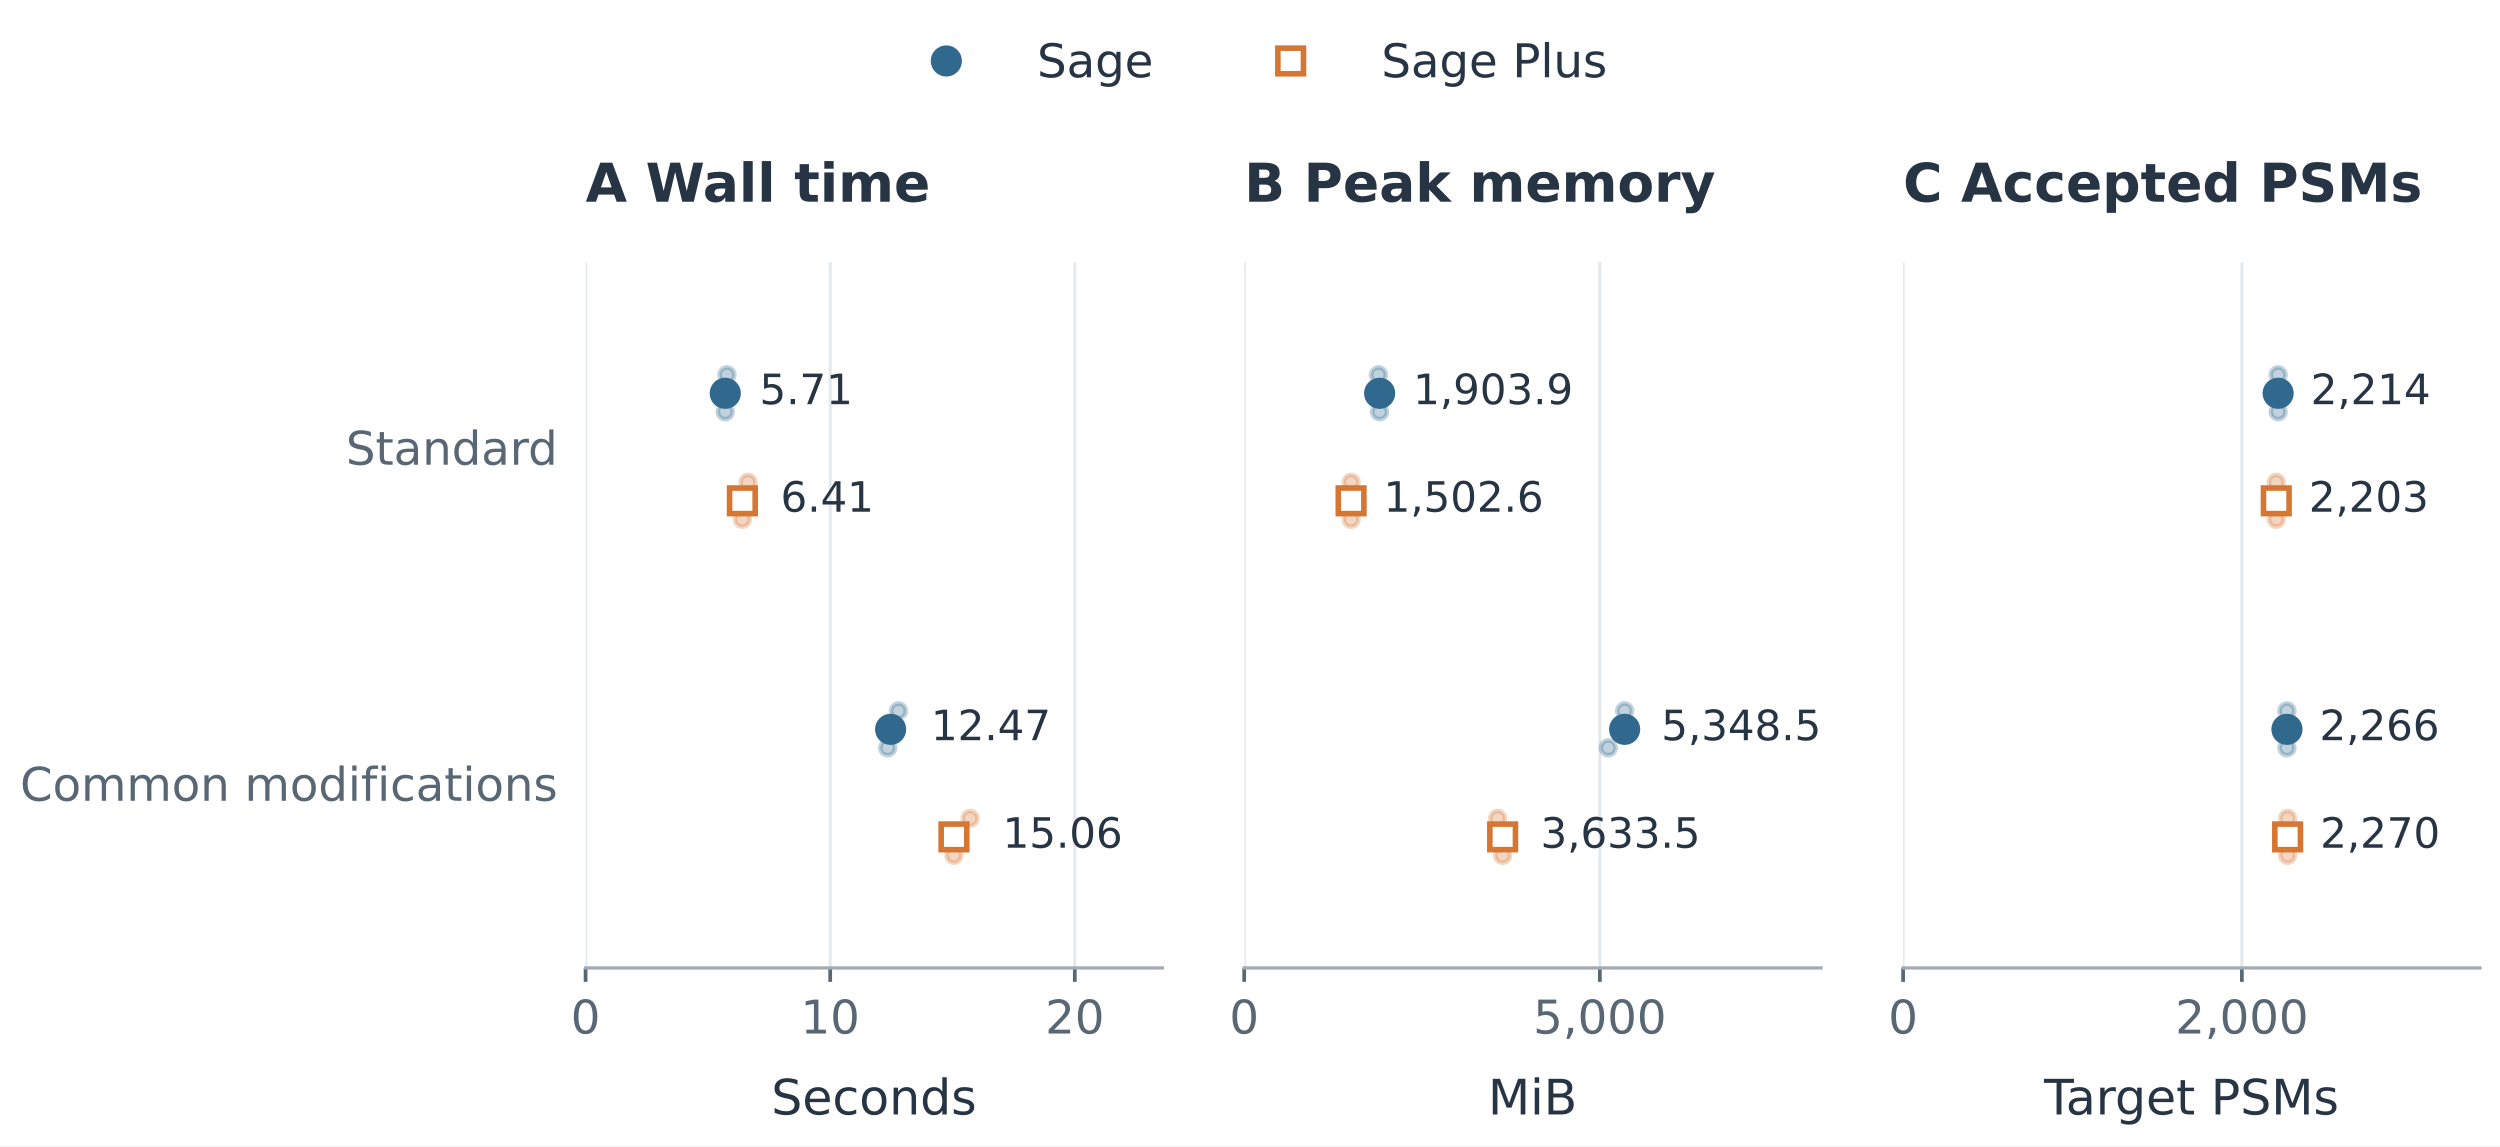
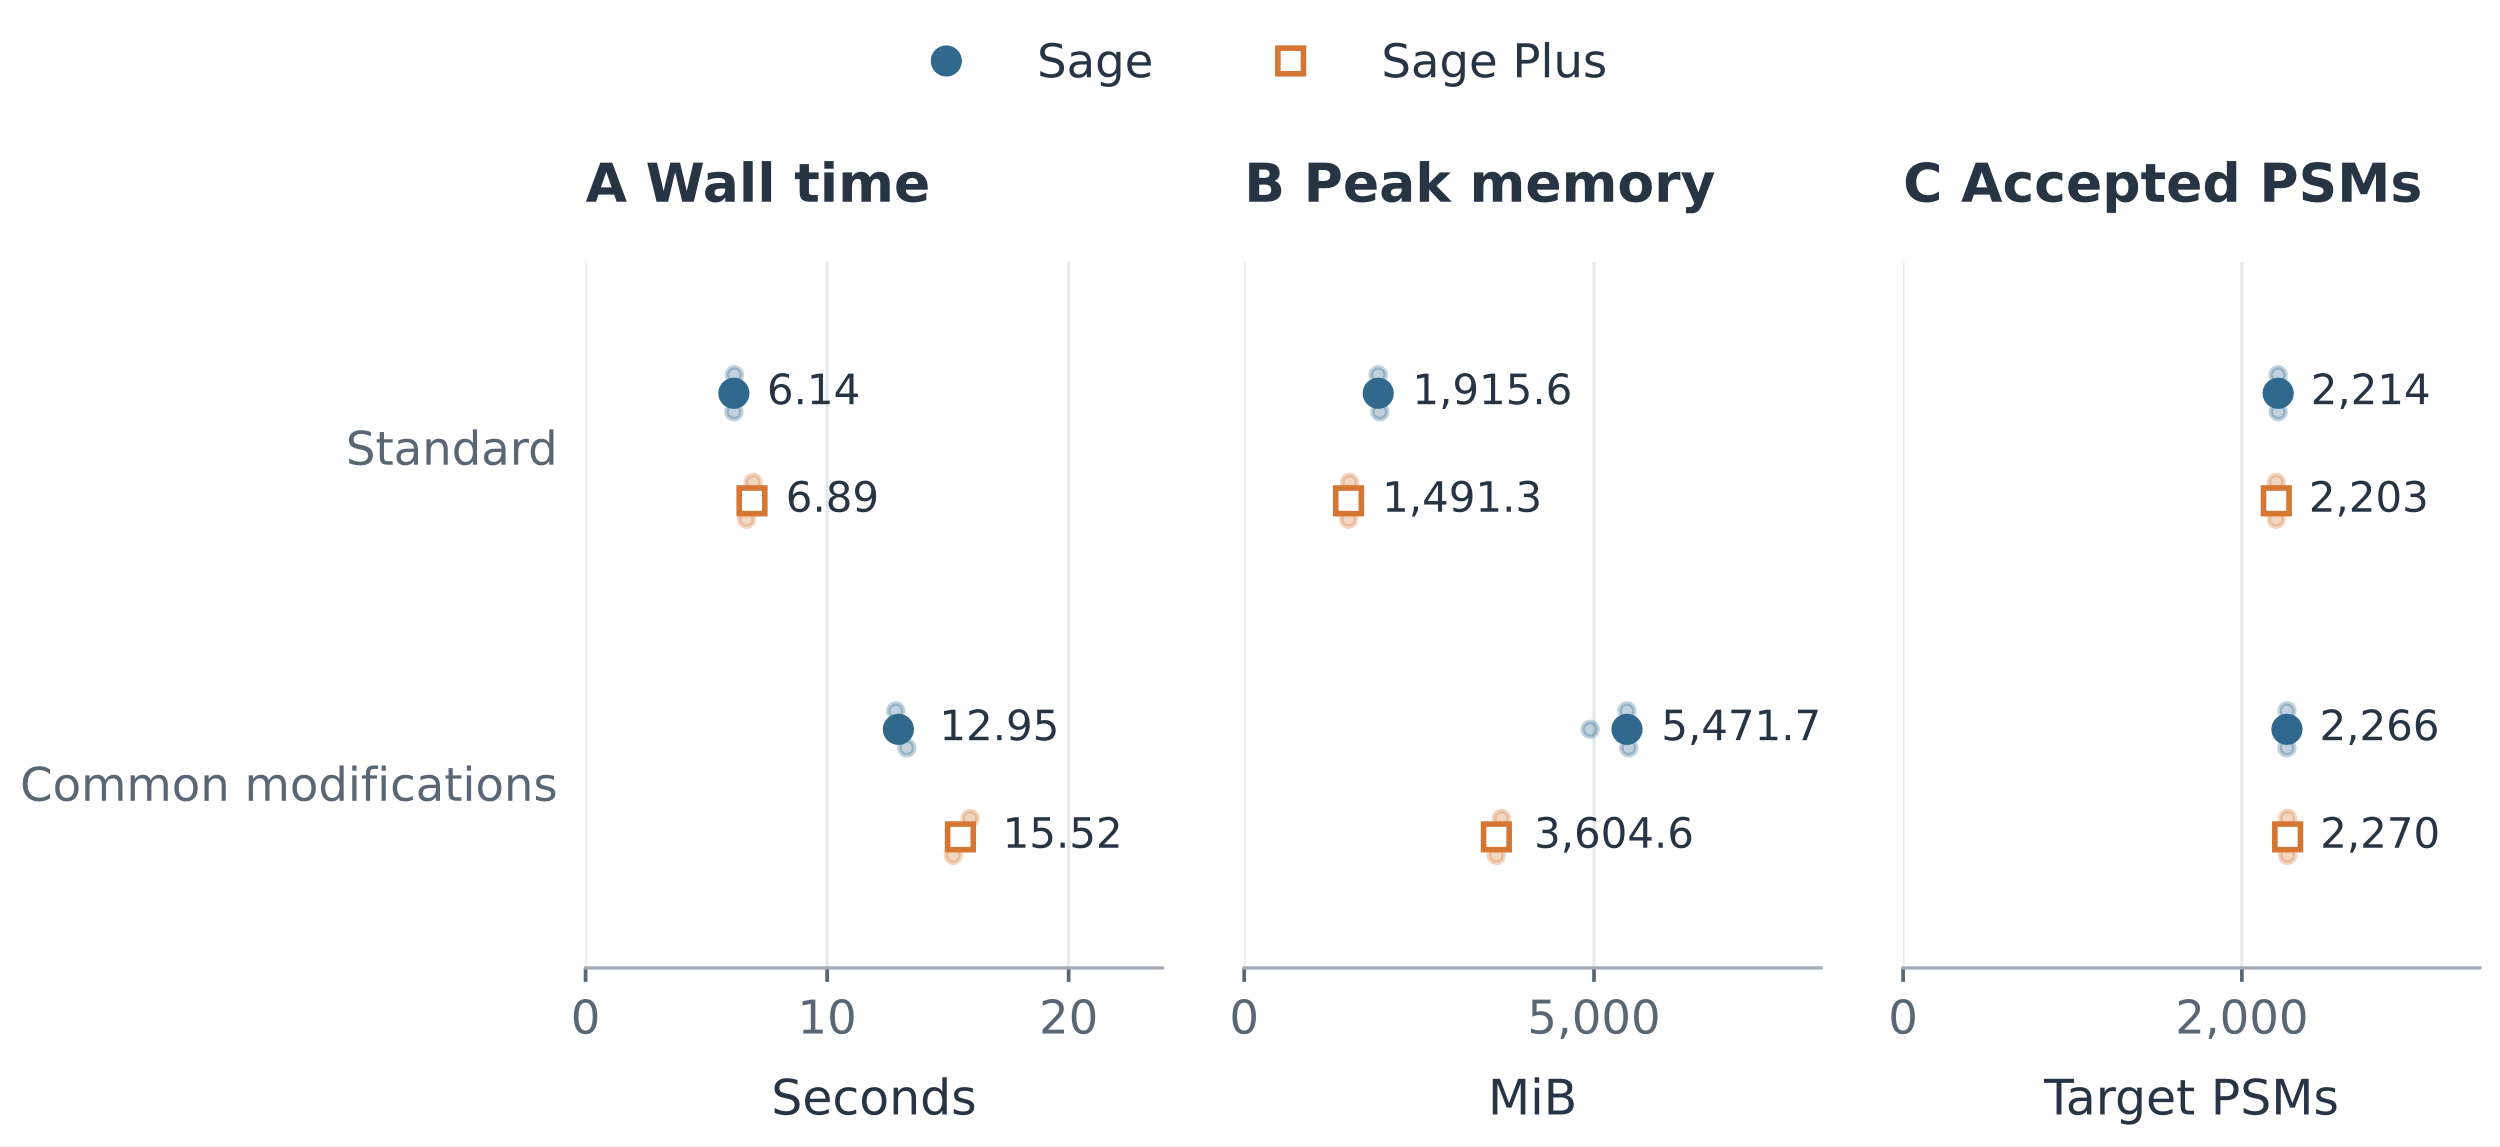
<svg xmlns="http://www.w3.org/2000/svg" xmlns:xlink="http://www.w3.org/1999/xlink" width="537.12pt" height="246.28pt" viewBox="0 0 537.12 246.28" version="1.1">
  <defs>
    <style type="text/css">*{stroke-linejoin: round; stroke-linecap: butt}</style>
  </defs>
  <g id="figure_1">
    <g id="patch_1">
      <path d="M 0 246.28  L 537.12 246.28  L 537.12 0  L 0 0  z " style="fill: #ffffff" />
    </g>
    <g id="axes_1">
      <g id="patch_2">
        <path d="M 125.812 207.959  L 249.734 207.959  L 249.734 56.339  L 125.812 56.339  z " style="fill: #ffffff" />
      </g>
      <g id="matplotlib.axis_1">
        <g id="xtick_1">
          <g id="line2d_1">
            <path d="M 125.812 207.959  L 125.812 56.339  " clip-path="url(#p135f055e14)" style="fill: none; stroke: #e3e8ed; stroke-width: 0.65; stroke-linecap: square" />
          </g>
          <g id="line2d_2">
            <defs>
              <path id="ma67647b1fe" d="M 0 0  L 0 3  " style="stroke: #596775; stroke-width: 0.8" />
            </defs>
            <g>
              <use xlink:href="#ma67647b1fe" x="125.812" y="207.959" style="fill: #596775; stroke: #596775; stroke-width: 0.8" />
            </g>
          </g>
          <g id="text_1">
            <text style="font-size: 10px; font-family: 'DejaVu Sans'; text-anchor: middle; fill: #596775" x="125.812" y="222.057" transform="rotate(-0 125.8122 222.0568)">0</text>
          </g>
        </g>
        <g id="xtick_2">
          <g id="line2d_3">
-             <path d="M 178.366 207.959  L 178.366 56.339  " clip-path="url(#p135f055e14)" style="fill: none; stroke: #e3e8ed; stroke-width: 0.65; stroke-linecap: square" />
+             <path d="M 177.706 207.959  L 177.706 56.339  " clip-path="url(#p135f055e14)" style="fill: none; stroke: #e3e8ed; stroke-width: 0.65; stroke-linecap: square" />
          </g>
          <g id="line2d_4">
            <g>
-               <use xlink:href="#ma67647b1fe" x="178.366" y="207.959" style="fill: #596775; stroke: #596775; stroke-width: 0.8" />
+               <use xlink:href="#ma67647b1fe" x="177.706" y="207.959" style="fill: #596775; stroke: #596775; stroke-width: 0.8" />
            </g>
          </g>
          <g id="text_2">
-             <text style="font-size: 10px; font-family: 'DejaVu Sans'; text-anchor: middle; fill: #596775" x="178.366" y="222.057" transform="rotate(-0 178.366 222.0568)">10</text>
+             <text style="font-size: 10px; font-family: 'DejaVu Sans'; text-anchor: middle; fill: #596775" x="177.706" y="222.057" transform="rotate(-0 177.7058 222.0568)">10</text>
          </g>
        </g>
        <g id="xtick_3">
          <g id="line2d_5">
-             <path d="M 230.92 207.959  L 230.92 56.339  " clip-path="url(#p135f055e14)" style="fill: none; stroke: #e3e8ed; stroke-width: 0.65; stroke-linecap: square" />
+             <path d="M 229.599 207.959  L 229.599 56.339  " clip-path="url(#p135f055e14)" style="fill: none; stroke: #e3e8ed; stroke-width: 0.65; stroke-linecap: square" />
          </g>
          <g id="line2d_6">
            <g>
-               <use xlink:href="#ma67647b1fe" x="230.92" y="207.959" style="fill: #596775; stroke: #596775; stroke-width: 0.8" />
+               <use xlink:href="#ma67647b1fe" x="229.599" y="207.959" style="fill: #596775; stroke: #596775; stroke-width: 0.8" />
            </g>
          </g>
          <g id="text_3">
-             <text style="font-size: 10px; font-family: 'DejaVu Sans'; text-anchor: middle; fill: #596775" x="230.92" y="222.057" transform="rotate(-0 230.9199 222.0568)">20</text>
+             <text style="font-size: 10px; font-family: 'DejaVu Sans'; text-anchor: middle; fill: #596775" x="229.599" y="222.057" transform="rotate(-0 229.5994 222.0568)">20</text>
          </g>
        </g>
        <g id="text_4">
          <text style="font-size: 10.5px; font-family: 'DejaVu Sans'; text-anchor: middle; fill: #273444" x="187.773" y="239.438" transform="rotate(-0 187.7732 239.4375)">Seconds</text>
        </g>
      </g>
      <g id="matplotlib.axis_2">
        <g id="ytick_1">
          <g id="line2d_7" />
          <g id="text_5">
            <text style="font-size: 10px; font-family: 'DejaVu Sans'; text-anchor: end; fill: #596775" x="119.812" y="99.848" transform="rotate(-0 119.8122 99.84825)">Standard</text>
          </g>
        </g>
        <g id="ytick_2">
          <g id="line2d_8" />
          <g id="text_6">
            <text style="font-size: 10px; font-family: 'DejaVu Sans'; text-anchor: end; fill: #596775" x="119.812" y="172.048" transform="rotate(-0 119.8122 172.0483)">Common modifications</text>
          </g>
        </g>
      </g>
      <g id="PathCollection_1">
        <defs>
          <path id="m2db7244352" d="M 0 1.581  C 0.419 1.581 0.822 1.415 1.118 1.118  C 1.415 0.822 1.581 0.419 1.581 0  C 1.581 -0.419 1.415 -0.822 1.118 -1.118  C 0.822 -1.415 0.419 -1.581 0 -1.581  C -0.419 -1.581 -0.822 -1.415 -1.118 -1.118  C -1.415 -0.822 -1.581 -0.419 -1.581 0  C -1.581 0.419 -1.415 0.822 -1.118 1.118  C -0.822 1.415 -0.419 1.581 0 1.581  z " style="stroke: #30688e; stroke-opacity: 0.3" />
        </defs>
        <g clip-path="url(#p135f055e14)">
-           <use xlink:href="#m2db7244352" x="156.188" y="80.526" style="fill: #30688e; fill-opacity: 0.3; stroke: #30688e; stroke-opacity: 0.3" />
-           <use xlink:href="#m2db7244352" x="155.295" y="84.497" style="fill: #30688e; fill-opacity: 0.3; stroke: #30688e; stroke-opacity: 0.3" />
-           <use xlink:href="#m2db7244352" x="155.82" y="88.468" style="fill: #30688e; fill-opacity: 0.3; stroke: #30688e; stroke-opacity: 0.3" />
+           <use xlink:href="#m2db7244352" x="157.779" y="80.526" style="fill: #30688e; fill-opacity: 0.3; stroke: #30688e; stroke-opacity: 0.3" />
+           <use xlink:href="#m2db7244352" x="157.519" y="84.497" style="fill: #30688e; fill-opacity: 0.3; stroke: #30688e; stroke-opacity: 0.3" />
+           <use xlink:href="#m2db7244352" x="157.675" y="88.468" style="fill: #30688e; fill-opacity: 0.3; stroke: #30688e; stroke-opacity: 0.3" />
        </g>
      </g>
      <g id="PathCollection_2">
        <defs>
          <path id="md74997c967" d="M 0 1.581  C 0.419 1.581 0.822 1.415 1.118 1.118  C 1.415 0.822 1.581 0.419 1.581 0  C 1.581 -0.419 1.415 -0.822 1.118 -1.118  C 0.822 -1.415 0.419 -1.581 0 -1.581  C -0.419 -1.581 -0.822 -1.415 -1.118 -1.118  C -1.415 -0.822 -1.581 -0.419 -1.581 0  C -1.581 0.419 -1.415 0.822 -1.118 1.118  C -0.822 1.415 -0.419 1.581 0 1.581  z " style="stroke: #d57632; stroke-opacity: 0.3" />
        </defs>
        <g clip-path="url(#p135f055e14)">
-           <use xlink:href="#md74997c967" x="160.708" y="103.63" style="fill: #d57632; fill-opacity: 0.3; stroke: #d57632; stroke-opacity: 0.3" />
-           <use xlink:href="#md74997c967" x="158.816" y="107.601" style="fill: #d57632; fill-opacity: 0.3; stroke: #d57632; stroke-opacity: 0.3" />
-           <use xlink:href="#md74997c967" x="159.499" y="111.572" style="fill: #d57632; fill-opacity: 0.3; stroke: #d57632; stroke-opacity: 0.3" />
+           <use xlink:href="#md74997c967" x="161.826" y="103.63" style="fill: #d57632; fill-opacity: 0.3; stroke: #d57632; stroke-opacity: 0.3" />
+           <use xlink:href="#md74997c967" x="161.567" y="107.601" style="fill: #d57632; fill-opacity: 0.3; stroke: #d57632; stroke-opacity: 0.3" />
+           <use xlink:href="#md74997c967" x="160.373" y="111.572" style="fill: #d57632; fill-opacity: 0.3; stroke: #d57632; stroke-opacity: 0.3" />
        </g>
      </g>
      <g id="PathCollection_3">
        <g clip-path="url(#p135f055e14)">
-           <use xlink:href="#m2db7244352" x="193.029" y="152.726" style="fill: #30688e; fill-opacity: 0.3; stroke: #30688e; stroke-opacity: 0.3" />
-           <use xlink:href="#m2db7244352" x="191.347" y="156.697" style="fill: #30688e; fill-opacity: 0.3; stroke: #30688e; stroke-opacity: 0.3" />
-           <use xlink:href="#m2db7244352" x="190.716" y="160.668" style="fill: #30688e; fill-opacity: 0.3; stroke: #30688e; stroke-opacity: 0.3" />
+           <use xlink:href="#m2db7244352" x="192.444" y="152.726" style="fill: #30688e; fill-opacity: 0.3; stroke: #30688e; stroke-opacity: 0.3" />
+           <use xlink:href="#m2db7244352" x="193.014" y="156.697" style="fill: #30688e; fill-opacity: 0.3; stroke: #30688e; stroke-opacity: 0.3" />
+           <use xlink:href="#m2db7244352" x="194.831" y="160.668" style="fill: #30688e; fill-opacity: 0.3; stroke: #30688e; stroke-opacity: 0.3" />
        </g>
      </g>
      <g id="PathCollection_4">
        <g clip-path="url(#p135f055e14)">
          <use xlink:href="#md74997c967" x="208.427" y="175.83" style="fill: #d57632; fill-opacity: 0.3; stroke: #d57632; stroke-opacity: 0.3" />
-           <use xlink:href="#md74997c967" x="204.328" y="179.801" style="fill: #d57632; fill-opacity: 0.3; stroke: #d57632; stroke-opacity: 0.3" />
-           <use xlink:href="#md74997c967" x="204.958" y="183.772" style="fill: #d57632; fill-opacity: 0.3; stroke: #d57632; stroke-opacity: 0.3" />
+           <use xlink:href="#md74997c967" x="206.351" y="179.801" style="fill: #d57632; fill-opacity: 0.3; stroke: #d57632; stroke-opacity: 0.3" />
+           <use xlink:href="#md74997c967" x="204.794" y="183.772" style="fill: #d57632; fill-opacity: 0.3; stroke: #d57632; stroke-opacity: 0.3" />
        </g>
      </g>
      <g id="patch_3">
        <path d="M 125.812 207.959  L 249.734 207.959  " style="fill: none; stroke: #a2abb3; stroke-width: 0.7; stroke-linejoin: miter; stroke-linecap: square" />
      </g>
      <g id="line2d_9">
        <defs>
          <path id="m2ec25e5ec6" d="M 0 2.75  C 0.729 2.75 1.429 2.46 1.945 1.945  C 2.46 1.429 2.75 0.729 2.75 0  C 2.75 -0.729 2.46 -1.429 1.945 -1.945  C 1.429 -2.46 0.729 -2.75 0 -2.75  C -0.729 -2.75 -1.429 -2.46 -1.945 -1.945  C -2.46 -1.429 -2.75 -0.729 -2.75 0  C -2.75 0.729 -2.46 1.429 -1.945 1.945  C -1.429 2.46 -0.729 2.75 0 2.75  z " style="stroke: #30688e; stroke-width: 1.2" />
        </defs>
        <g>
-           <use xlink:href="#m2ec25e5ec6" x="155.82" y="84.497" style="fill: #30688e; stroke: #30688e; stroke-width: 1.2" />
+           <use xlink:href="#m2ec25e5ec6" x="157.675" y="84.497" style="fill: #30688e; stroke: #30688e; stroke-width: 1.2" />
        </g>
      </g>
      <g id="text_7">
-         <text style="font-size: 9px; font-family: 'DejaVu Sans'; text-anchor: start; fill: #273444" x="163.188" y="86.835" transform="rotate(-0 163.1883 86.83491)">5.71</text>
+         <text style="font-size: 9px; font-family: 'DejaVu Sans'; text-anchor: start; fill: #273444" x="164.779" y="86.835" transform="rotate(-0 164.7787 86.83491)">6.14</text>
      </g>
      <g id="line2d_10">
        <defs>
          <path id="m84e4012bae" d="M -2.75 2.75  L 2.75 2.75  L 2.75 -2.75  L -2.75 -2.75  z " style="stroke: #d57632; stroke-width: 1.2; stroke-linejoin: miter" />
        </defs>
        <g>
-           <use xlink:href="#m84e4012bae" x="159.499" y="107.601" style="fill: #ffffff; stroke: #d57632; stroke-width: 1.2; stroke-linejoin: miter" />
+           <use xlink:href="#m84e4012bae" x="161.567" y="107.601" style="fill: #ffffff; stroke: #d57632; stroke-width: 1.2; stroke-linejoin: miter" />
        </g>
      </g>
      <g id="text_8">
-         <text style="font-size: 9px; font-family: 'DejaVu Sans'; text-anchor: start; fill: #273444" x="167.708" y="109.939" transform="rotate(-0 167.7079 109.9389)">6.41</text>
+         <text style="font-size: 9px; font-family: 'DejaVu Sans'; text-anchor: start; fill: #273444" x="168.826" y="109.939" transform="rotate(-0 168.8264 109.9389)">6.89</text>
      </g>
      <g id="line2d_11">
        <g>
-           <use xlink:href="#m2ec25e5ec6" x="191.347" y="156.697" style="fill: #30688e; stroke: #30688e; stroke-width: 1.2" />
+           <use xlink:href="#m2ec25e5ec6" x="193.014" y="156.697" style="fill: #30688e; stroke: #30688e; stroke-width: 1.2" />
        </g>
      </g>
      <g id="text_9">
-         <text style="font-size: 9px; font-family: 'DejaVu Sans'; text-anchor: start; fill: #273444" x="200.029" y="159.035" transform="rotate(-0 200.0285 159.035)">12.47</text>
+         <text style="font-size: 9px; font-family: 'DejaVu Sans'; text-anchor: start; fill: #273444" x="201.831" y="159.035" transform="rotate(-0 201.8307 159.035)">12.95</text>
      </g>
      <g id="line2d_12">
        <g>
-           <use xlink:href="#m84e4012bae" x="204.958" y="179.801" style="fill: #ffffff; stroke: #d57632; stroke-width: 1.2; stroke-linejoin: miter" />
+           <use xlink:href="#m84e4012bae" x="206.351" y="179.801" style="fill: #ffffff; stroke: #d57632; stroke-width: 1.2; stroke-linejoin: miter" />
        </g>
      </g>
      <g id="text_10">
-         <text style="font-size: 9px; font-family: 'DejaVu Sans'; text-anchor: start; fill: #273444" x="215.427" y="182.139" transform="rotate(-0 215.4268 182.139)">15.06</text>
+         <text style="font-size: 9px; font-family: 'DejaVu Sans'; text-anchor: start; fill: #273444" x="215.427" y="182.139" transform="rotate(-0 215.4268 182.139)">15.52</text>
      </g>
      <g id="text_11">
        <text style="font-weight: 700; font-size: 11.5px; font-family: 'DejaVu Sans'; text-anchor: start; fill: #273444" x="125.812" y="43.339" transform="rotate(-0 125.8122 43.33898)">A  Wall time</text>
      </g>
    </g>
    <g id="axes_2">
      <g id="patch_4">
        <path d="M 267.315 207.959  L 391.237 207.959  L 391.237 56.339  L 267.315 56.339  z " style="fill: #ffffff" />
      </g>
      <g id="matplotlib.axis_3">
        <g id="xtick_4">
          <g id="line2d_13">
-             <path d="M 267.315 207.959  L 267.315 56.339  " clip-path="url(#p31b25e6f5d)" style="fill: none; stroke: #e3e8ed; stroke-width: 0.65; stroke-linecap: square" />
+             <path d="M 267.315 207.959  L 267.315 56.339  " clip-path="url(#p5859879e46)" style="fill: none; stroke: #e3e8ed; stroke-width: 0.65; stroke-linecap: square" />
          </g>
          <g id="line2d_14">
            <g>
              <use xlink:href="#ma67647b1fe" x="267.315" y="207.959" style="fill: #596775; stroke: #596775; stroke-width: 0.8" />
            </g>
          </g>
          <g id="text_12">
            <text style="font-size: 10px; font-family: 'DejaVu Sans'; text-anchor: middle; fill: #596775" x="267.315" y="222.057" transform="rotate(-0 267.3154 222.0568)">0</text>
          </g>
        </g>
        <g id="xtick_5">
          <g id="line2d_15">
-             <path d="M 343.724 207.959  L 343.724 56.339  " clip-path="url(#p31b25e6f5d)" style="fill: none; stroke: #e3e8ed; stroke-width: 0.65; stroke-linecap: square" />
+             <path d="M 342.468 207.959  L 342.468 56.339  " clip-path="url(#p5859879e46)" style="fill: none; stroke: #e3e8ed; stroke-width: 0.65; stroke-linecap: square" />
          </g>
          <g id="line2d_16">
            <g>
-               <use xlink:href="#ma67647b1fe" x="343.724" y="207.959" style="fill: #596775; stroke: #596775; stroke-width: 0.8" />
+               <use xlink:href="#ma67647b1fe" x="342.468" y="207.959" style="fill: #596775; stroke: #596775; stroke-width: 0.8" />
            </g>
          </g>
          <g id="text_13">
-             <text style="font-size: 10px; font-family: 'DejaVu Sans'; text-anchor: middle; fill: #596775" x="343.724" y="222.057" transform="rotate(-0 343.7238 222.0568)">5,000</text>
+             <text style="font-size: 10px; font-family: 'DejaVu Sans'; text-anchor: middle; fill: #596775" x="342.468" y="222.057" transform="rotate(-0 342.468 222.0568)">5,000</text>
          </g>
        </g>
        <g id="text_14">
          <text style="font-size: 10.5px; font-family: 'DejaVu Sans'; text-anchor: middle; fill: #273444" x="329.276" y="239.438" transform="rotate(-0 329.2764 239.4375)">MiB</text>
        </g>
      </g>
      <g id="matplotlib.axis_4">
        <g id="ytick_3">
          <g id="line2d_17" />
        </g>
        <g id="ytick_4">
          <g id="line2d_18" />
        </g>
      </g>
      <g id="PathCollection_5">
-         <g clip-path="url(#p31b25e6f5d)">
-           <use xlink:href="#m2db7244352" x="296.157" y="80.526" style="fill: #30688e; fill-opacity: 0.3; stroke: #30688e; stroke-opacity: 0.3" />
-           <use xlink:href="#m2db7244352" x="296.625" y="84.497" style="fill: #30688e; fill-opacity: 0.3; stroke: #30688e; stroke-opacity: 0.3" />
-           <use xlink:href="#m2db7244352" x="296.41" y="88.468" style="fill: #30688e; fill-opacity: 0.3; stroke: #30688e; stroke-opacity: 0.3" />
+         <g clip-path="url(#p5859879e46)">
+           <use xlink:href="#m2db7244352" x="296.108" y="80.526" style="fill: #30688e; fill-opacity: 0.3; stroke: #30688e; stroke-opacity: 0.3" />
+           <use xlink:href="#m2db7244352" x="295.779" y="84.497" style="fill: #30688e; fill-opacity: 0.3; stroke: #30688e; stroke-opacity: 0.3" />
+           <use xlink:href="#m2db7244352" x="296.46" y="88.468" style="fill: #30688e; fill-opacity: 0.3; stroke: #30688e; stroke-opacity: 0.3" />
        </g>
      </g>
      <g id="PathCollection_6">
-         <g clip-path="url(#p31b25e6f5d)">
-           <use xlink:href="#md74997c967" x="290.278" y="103.63" style="fill: #d57632; fill-opacity: 0.3; stroke: #d57632; stroke-opacity: 0.3" />
-           <use xlink:href="#md74997c967" x="290.242" y="107.601" style="fill: #d57632; fill-opacity: 0.3; stroke: #d57632; stroke-opacity: 0.3" />
-           <use xlink:href="#md74997c967" x="290.282" y="111.572" style="fill: #d57632; fill-opacity: 0.3; stroke: #d57632; stroke-opacity: 0.3" />
+         <g clip-path="url(#p5859879e46)">
+           <use xlink:href="#md74997c967" x="289.958" y="103.63" style="fill: #d57632; fill-opacity: 0.3; stroke: #d57632; stroke-opacity: 0.3" />
+           <use xlink:href="#md74997c967" x="288.722" y="107.601" style="fill: #d57632; fill-opacity: 0.3; stroke: #d57632; stroke-opacity: 0.3" />
+           <use xlink:href="#md74997c967" x="289.731" y="111.572" style="fill: #d57632; fill-opacity: 0.3; stroke: #d57632; stroke-opacity: 0.3" />
        </g>
      </g>
      <g id="PathCollection_7">
-         <g clip-path="url(#p31b25e6f5d)">
-           <use xlink:href="#m2db7244352" x="349.049" y="152.726" style="fill: #30688e; fill-opacity: 0.3; stroke: #30688e; stroke-opacity: 0.3" />
-           <use xlink:href="#m2db7244352" x="349.93" y="156.697" style="fill: #30688e; fill-opacity: 0.3; stroke: #30688e; stroke-opacity: 0.3" />
-           <use xlink:href="#m2db7244352" x="345.536" y="160.668" style="fill: #30688e; fill-opacity: 0.3; stroke: #30688e; stroke-opacity: 0.3" />
+         <g clip-path="url(#p5859879e46)">
+           <use xlink:href="#m2db7244352" x="349.557" y="152.726" style="fill: #30688e; fill-opacity: 0.3; stroke: #30688e; stroke-opacity: 0.3" />
+           <use xlink:href="#m2db7244352" x="341.649" y="156.697" style="fill: #30688e; fill-opacity: 0.3; stroke: #30688e; stroke-opacity: 0.3" />
+           <use xlink:href="#m2db7244352" x="349.93" y="160.668" style="fill: #30688e; fill-opacity: 0.3; stroke: #30688e; stroke-opacity: 0.3" />
        </g>
      </g>
      <g id="PathCollection_8">
-         <g clip-path="url(#p31b25e6f5d)">
-           <use xlink:href="#md74997c967" x="321.767" y="175.83" style="fill: #d57632; fill-opacity: 0.3; stroke: #d57632; stroke-opacity: 0.3" />
-           <use xlink:href="#md74997c967" x="323.981" y="179.801" style="fill: #d57632; fill-opacity: 0.3; stroke: #d57632; stroke-opacity: 0.3" />
-           <use xlink:href="#md74997c967" x="322.841" y="183.772" style="fill: #d57632; fill-opacity: 0.3; stroke: #d57632; stroke-opacity: 0.3" />
+         <g clip-path="url(#p5859879e46)">
+           <use xlink:href="#md74997c967" x="322.593" y="175.83" style="fill: #d57632; fill-opacity: 0.3; stroke: #d57632; stroke-opacity: 0.3" />
+           <use xlink:href="#md74997c967" x="321.099" y="179.801" style="fill: #d57632; fill-opacity: 0.3; stroke: #d57632; stroke-opacity: 0.3" />
+           <use xlink:href="#md74997c967" x="321.494" y="183.772" style="fill: #d57632; fill-opacity: 0.3; stroke: #d57632; stroke-opacity: 0.3" />
        </g>
      </g>
      <g id="patch_5">
        <path d="M 267.315 207.959  L 391.237 207.959  " style="fill: none; stroke: #a2abb3; stroke-width: 0.7; stroke-linejoin: miter; stroke-linecap: square" />
      </g>
      <g id="line2d_19">
        <g>
-           <use xlink:href="#m2ec25e5ec6" x="296.41" y="84.497" style="fill: #30688e; stroke: #30688e; stroke-width: 1.2" />
+           <use xlink:href="#m2ec25e5ec6" x="296.108" y="84.497" style="fill: #30688e; stroke: #30688e; stroke-width: 1.2" />
        </g>
      </g>
      <g id="text_15">
-         <text style="font-size: 9px; font-family: 'DejaVu Sans'; text-anchor: start; fill: #273444" x="303.625" y="86.835" transform="rotate(-0 303.6251 86.83491)">1,903.9</text>
+         <text style="font-size: 9px; font-family: 'DejaVu Sans'; text-anchor: start; fill: #273444" x="303.46" y="86.835" transform="rotate(-0 303.4603 86.83491)">1,915.6</text>
      </g>
      <g id="line2d_20">
        <g>
-           <use xlink:href="#m84e4012bae" x="290.278" y="107.601" style="fill: #ffffff; stroke: #d57632; stroke-width: 1.2; stroke-linejoin: miter" />
+           <use xlink:href="#m84e4012bae" x="289.731" y="107.601" style="fill: #ffffff; stroke: #d57632; stroke-width: 1.2; stroke-linejoin: miter" />
        </g>
      </g>
      <g id="text_16">
-         <text style="font-size: 9px; font-family: 'DejaVu Sans'; text-anchor: start; fill: #273444" x="297.282" y="109.939" transform="rotate(-0 297.2819 109.9389)">1,502.6</text>
+         <text style="font-size: 9px; font-family: 'DejaVu Sans'; text-anchor: start; fill: #273444" x="296.958" y="109.939" transform="rotate(-0 296.9575 109.9389)">1,491.3</text>
      </g>
      <g id="line2d_21">
        <g>
-           <use xlink:href="#m2ec25e5ec6" x="349.049" y="156.697" style="fill: #30688e; stroke: #30688e; stroke-width: 1.2" />
+           <use xlink:href="#m2ec25e5ec6" x="349.557" y="156.697" style="fill: #30688e; stroke: #30688e; stroke-width: 1.2" />
        </g>
      </g>
      <g id="text_17">
-         <text style="font-size: 9px; font-family: 'DejaVu Sans'; text-anchor: start; fill: #273444" x="356.93" y="159.035" transform="rotate(-0 356.93 159.035)">5,348.5</text>
+         <text style="font-size: 9px; font-family: 'DejaVu Sans'; text-anchor: start; fill: #273444" x="356.93" y="159.035" transform="rotate(-0 356.93 159.035)">5,471.7</text>
      </g>
      <g id="line2d_22">
        <g>
-           <use xlink:href="#m84e4012bae" x="322.841" y="179.801" style="fill: #ffffff; stroke: #d57632; stroke-width: 1.2; stroke-linejoin: miter" />
+           <use xlink:href="#m84e4012bae" x="321.494" y="179.801" style="fill: #ffffff; stroke: #d57632; stroke-width: 1.2; stroke-linejoin: miter" />
        </g>
      </g>
      <g id="text_18">
-         <text style="font-size: 9px; font-family: 'DejaVu Sans'; text-anchor: start; fill: #273444" x="330.981" y="182.139" transform="rotate(-0 330.9814 182.139)">3,633.5</text>
+         <text style="font-size: 9px; font-family: 'DejaVu Sans'; text-anchor: start; fill: #273444" x="329.593" y="182.139" transform="rotate(-0 329.5926 182.139)">3,604.6</text>
      </g>
      <g id="text_19">
        <text style="font-weight: 700; font-size: 11.5px; font-family: 'DejaVu Sans'; text-anchor: start; fill: #273444" x="267.315" y="43.339" transform="rotate(-0 267.3154 43.33898)">B  Peak memory</text>
      </g>
    </g>
    <g id="axes_3">
      <g id="patch_6">
        <path d="M 408.878 207.959  L 532.8 207.959  L 532.8 56.339  L 408.878 56.339  z " style="fill: #ffffff" />
      </g>
      <g id="matplotlib.axis_5">
        <g id="xtick_6">
          <g id="line2d_23">
            <path d="M 408.878 207.959  L 408.878 56.339  " clip-path="url(#p8abec3918d)" style="fill: none; stroke: #e3e8ed; stroke-width: 0.65; stroke-linecap: square" />
          </g>
          <g id="line2d_24">
            <g>
              <use xlink:href="#ma67647b1fe" x="408.878" y="207.959" style="fill: #596775; stroke: #596775; stroke-width: 0.8" />
            </g>
          </g>
          <g id="text_20">
            <text style="font-size: 10px; font-family: 'DejaVu Sans'; text-anchor: middle; fill: #596775" x="408.878" y="222.057" transform="rotate(-0 408.878 222.0568)">0</text>
          </g>
        </g>
        <g id="xtick_7">
          <g id="line2d_25">
            <path d="M 481.666 207.959  L 481.666 56.339  " clip-path="url(#p8abec3918d)" style="fill: none; stroke: #e3e8ed; stroke-width: 0.65; stroke-linecap: square" />
          </g>
          <g id="line2d_26">
            <g>
              <use xlink:href="#ma67647b1fe" x="481.666" y="207.959" style="fill: #596775; stroke: #596775; stroke-width: 0.8" />
            </g>
          </g>
          <g id="text_21">
            <text style="font-size: 10px; font-family: 'DejaVu Sans'; text-anchor: middle; fill: #596775" x="481.666" y="222.057" transform="rotate(-0 481.6663 222.0568)">2,000</text>
          </g>
        </g>
        <g id="text_22">
          <text style="font-size: 10.5px; font-family: 'DejaVu Sans'; text-anchor: middle; fill: #273444" x="470.839" y="239.437" transform="rotate(-0 470.839 239.4367)">Target PSMs</text>
        </g>
      </g>
      <g id="matplotlib.axis_6">
        <g id="ytick_5">
          <g id="line2d_27" />
        </g>
        <g id="ytick_6">
          <g id="line2d_28" />
        </g>
      </g>
      <g id="PathCollection_9">
        <g clip-path="url(#p8abec3918d)">
          <use xlink:href="#m2db7244352" x="489.455" y="80.526" style="fill: #30688e; fill-opacity: 0.3; stroke: #30688e; stroke-opacity: 0.3" />
          <use xlink:href="#m2db7244352" x="489.455" y="84.497" style="fill: #30688e; fill-opacity: 0.3; stroke: #30688e; stroke-opacity: 0.3" />
          <use xlink:href="#m2db7244352" x="489.455" y="88.468" style="fill: #30688e; fill-opacity: 0.3; stroke: #30688e; stroke-opacity: 0.3" />
        </g>
      </g>
      <g id="PathCollection_10">
        <g clip-path="url(#p8abec3918d)">
          <use xlink:href="#md74997c967" x="489.054" y="103.63" style="fill: #d57632; fill-opacity: 0.3; stroke: #d57632; stroke-opacity: 0.3" />
          <use xlink:href="#md74997c967" x="489.054" y="107.601" style="fill: #d57632; fill-opacity: 0.3; stroke: #d57632; stroke-opacity: 0.3" />
          <use xlink:href="#md74997c967" x="489.054" y="111.572" style="fill: #d57632; fill-opacity: 0.3; stroke: #d57632; stroke-opacity: 0.3" />
        </g>
      </g>
      <g id="PathCollection_11">
        <g clip-path="url(#p8abec3918d)">
          <use xlink:href="#m2db7244352" x="491.347" y="152.726" style="fill: #30688e; fill-opacity: 0.3; stroke: #30688e; stroke-opacity: 0.3" />
          <use xlink:href="#m2db7244352" x="491.347" y="156.697" style="fill: #30688e; fill-opacity: 0.3; stroke: #30688e; stroke-opacity: 0.3" />
          <use xlink:href="#m2db7244352" x="491.347" y="160.668" style="fill: #30688e; fill-opacity: 0.3; stroke: #30688e; stroke-opacity: 0.3" />
        </g>
      </g>
      <g id="PathCollection_12">
        <g clip-path="url(#p8abec3918d)">
          <use xlink:href="#md74997c967" x="491.493" y="175.83" style="fill: #d57632; fill-opacity: 0.3; stroke: #d57632; stroke-opacity: 0.3" />
          <use xlink:href="#md74997c967" x="491.493" y="179.801" style="fill: #d57632; fill-opacity: 0.3; stroke: #d57632; stroke-opacity: 0.3" />
          <use xlink:href="#md74997c967" x="491.493" y="183.772" style="fill: #d57632; fill-opacity: 0.3; stroke: #d57632; stroke-opacity: 0.3" />
        </g>
      </g>
      <g id="patch_7">
        <path d="M 408.878 207.959  L 532.8 207.959  " style="fill: none; stroke: #a2abb3; stroke-width: 0.7; stroke-linejoin: miter; stroke-linecap: square" />
      </g>
      <g id="line2d_29">
        <g>
          <use xlink:href="#m2ec25e5ec6" x="489.455" y="84.497" style="fill: #30688e; stroke: #30688e; stroke-width: 1.2" />
        </g>
      </g>
      <g id="text_23">
        <text style="font-size: 9px; font-family: 'DejaVu Sans'; text-anchor: start; fill: #273444" x="496.455" y="86.835" transform="rotate(-0 496.4546 86.83491)">2,214</text>
      </g>
      <g id="line2d_30">
        <g>
          <use xlink:href="#m84e4012bae" x="489.054" y="107.601" style="fill: #ffffff; stroke: #d57632; stroke-width: 1.2; stroke-linejoin: miter" />
        </g>
      </g>
      <g id="text_24">
        <text style="font-size: 9px; font-family: 'DejaVu Sans'; text-anchor: start; fill: #273444" x="496.054" y="109.939" transform="rotate(-0 496.0543 109.9389)">2,203</text>
      </g>
      <g id="line2d_31">
        <g>
          <use xlink:href="#m2ec25e5ec6" x="491.347" y="156.697" style="fill: #30688e; stroke: #30688e; stroke-width: 1.2" />
        </g>
      </g>
      <g id="text_25">
        <text style="font-size: 9px; font-family: 'DejaVu Sans'; text-anchor: start; fill: #273444" x="498.347" y="159.035" transform="rotate(-0 498.3471 159.035)">2,266</text>
      </g>
      <g id="line2d_32">
        <g>
          <use xlink:href="#m84e4012bae" x="491.493" y="179.801" style="fill: #ffffff; stroke: #d57632; stroke-width: 1.2; stroke-linejoin: miter" />
        </g>
      </g>
      <g id="text_26">
        <text style="font-size: 9px; font-family: 'DejaVu Sans'; text-anchor: start; fill: #273444" x="498.493" y="182.139" transform="rotate(-0 498.4927 182.139)">2,270</text>
      </g>
      <g id="text_27">
        <text style="font-weight: 700; font-size: 11.5px; font-family: 'DejaVu Sans'; text-anchor: start; fill: #273444" x="408.878" y="43.339" transform="rotate(-0 408.878 43.33898)">C  Accepted PSMs</text>
      </g>
    </g>
    <g id="legend_1">
      <g id="line2d_33">
        <g>
          <use xlink:href="#m2ec25e5ec6" x="203.315" y="13.098" style="fill: #30688e; stroke: #30688e; stroke-width: 1.2" />
        </g>
      </g>
      <g id="text_28">
        <text style="font-size: 10px; font-family: 'DejaVu Sans'; text-anchor: start; fill: #273444" x="222.815" y="16.598" transform="rotate(-0 222.8155 16.59844)">Sage</text>
      </g>
      <g id="line2d_34">
        <g>
          <use xlink:href="#m84e4012bae" x="277.294" y="13.098" style="fill: #ffffff; stroke: #d57632; stroke-width: 1.2; stroke-linejoin: miter" />
        </g>
      </g>
      <g id="text_29">
        <text style="font-size: 10px; font-family: 'DejaVu Sans'; text-anchor: start; fill: #273444" x="296.794" y="16.598" transform="rotate(-0 296.7936 16.59844)">Sage Plus</text>
      </g>
    </g>
  </g>
  <defs>
    <clipPath id="p135f055e14">
      <rect x="125.812" y="56.339" width="123.922" height="151.62" />
    </clipPath>
-     <clipPath id="p31b25e6f5d">
+     <clipPath id="p5859879e46">
      <rect x="267.315" y="56.339" width="123.922" height="151.62" />
    </clipPath>
    <clipPath id="p8abec3918d">
      <rect x="408.878" y="56.339" width="123.922" height="151.62" />
    </clipPath>
  </defs>
</svg>
